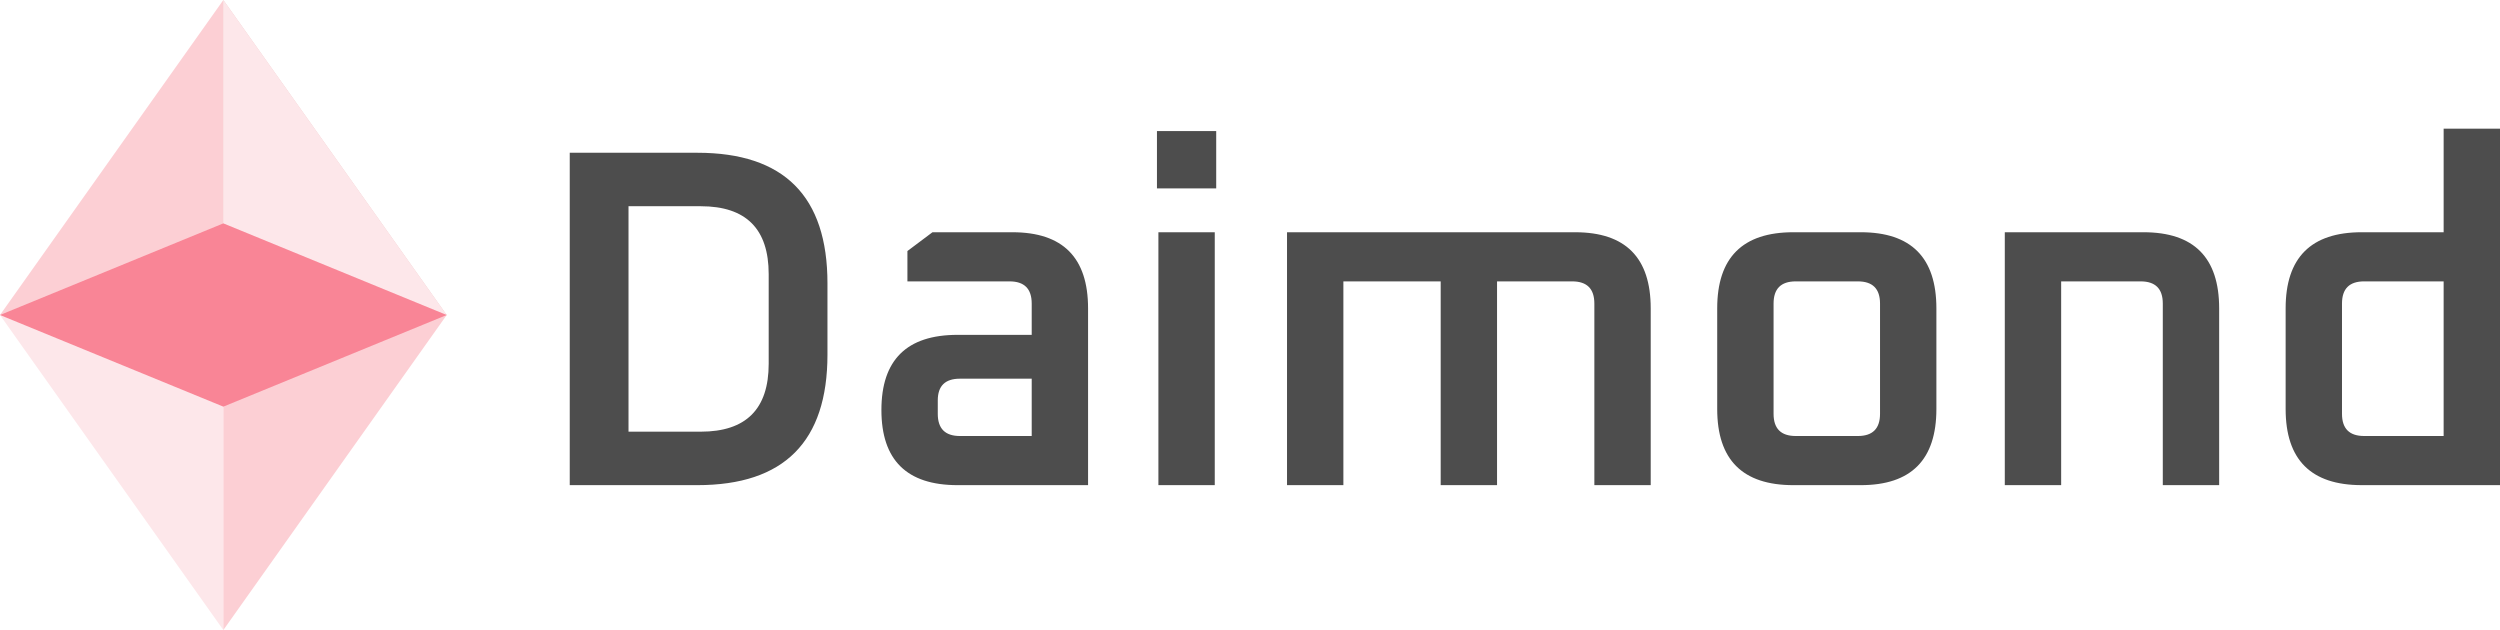
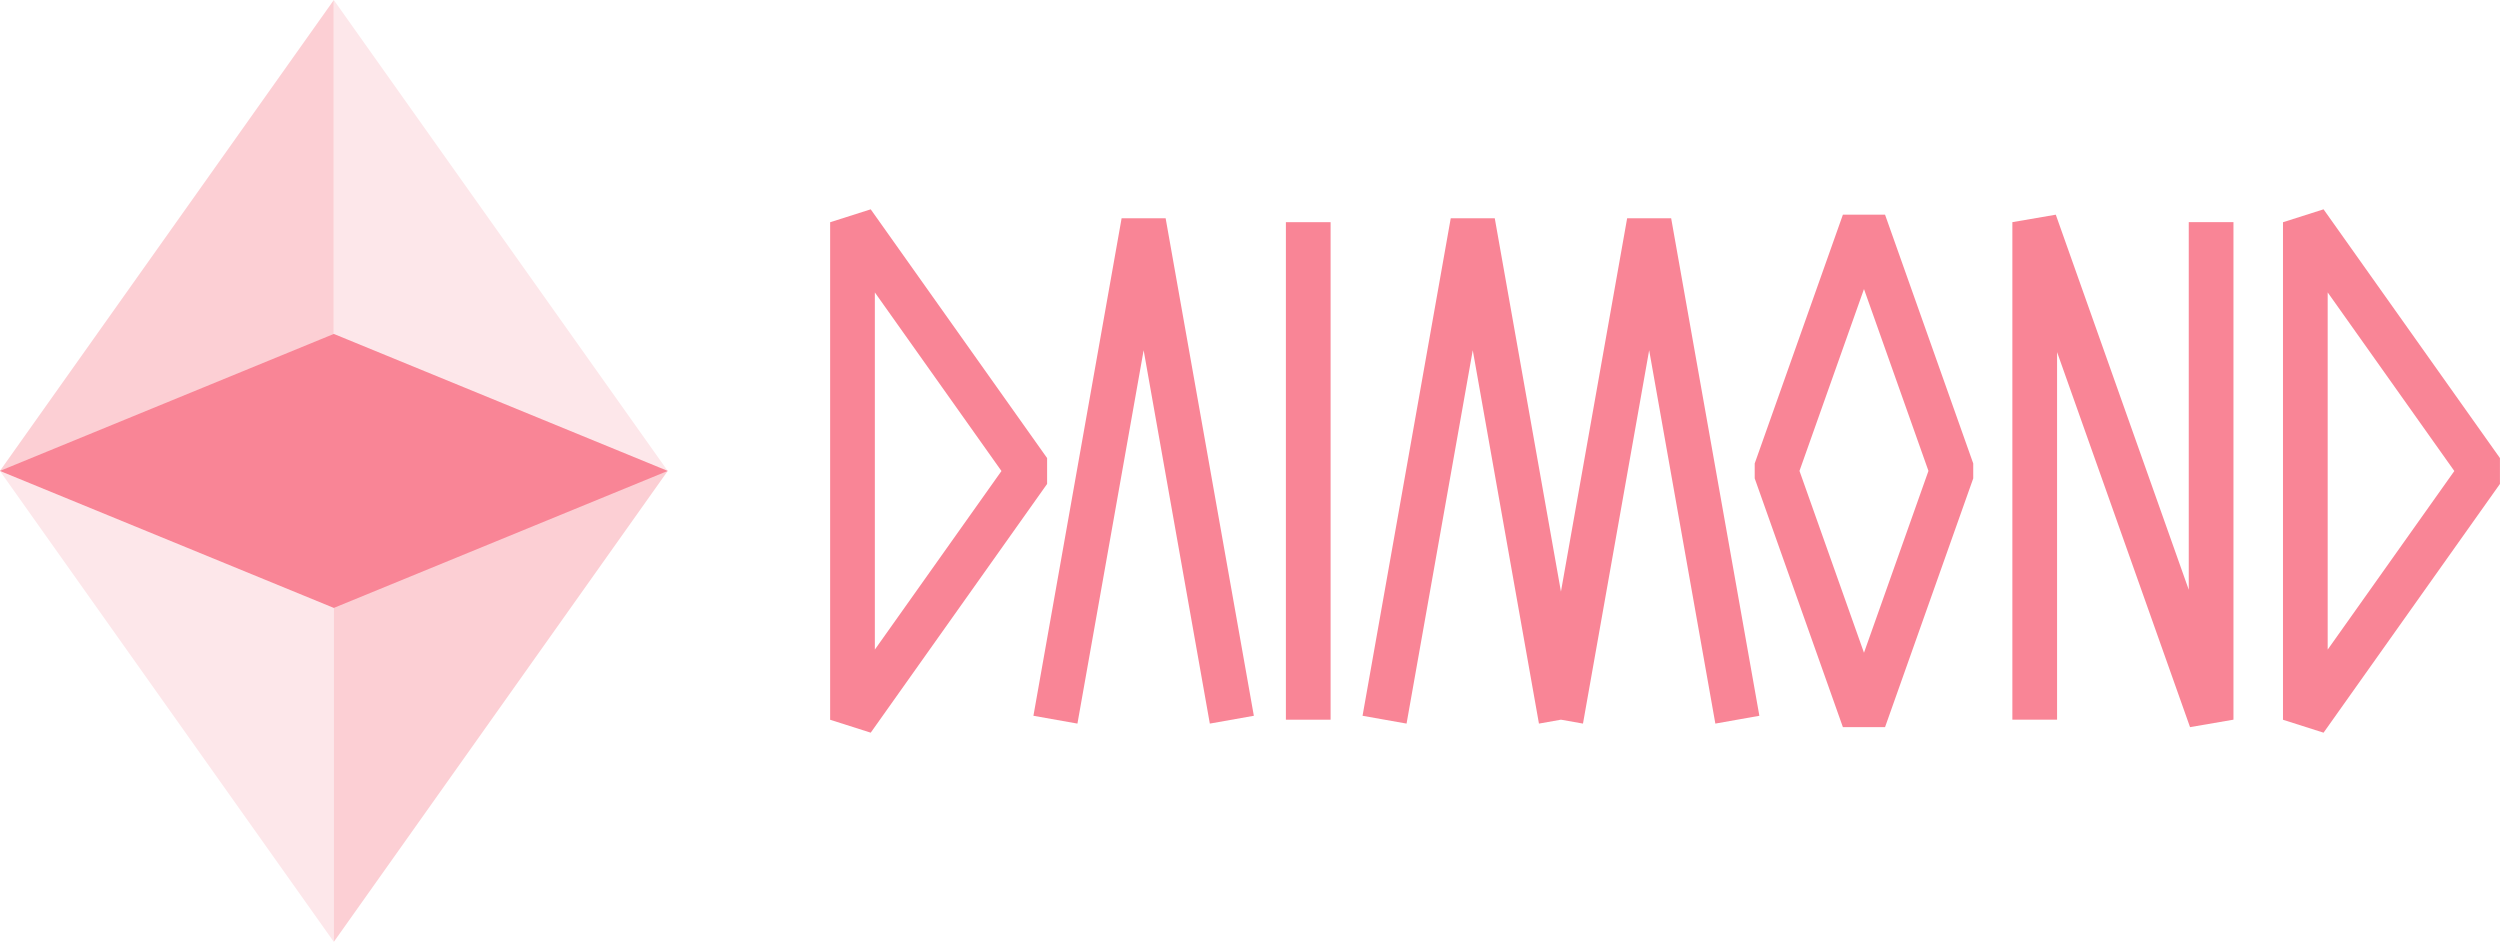
- <svg xmlns="http://www.w3.org/2000/svg" width="334.42mm" height="84.273mm" version="1.1" viewBox="0 0 334.42 84.273" xml:space="preserve">
-   <g transform="translate(-77.634 -105.72)">
-     <g>
-       <path d="m107.51 147.86v-42.137l-29.879 42.137z" fill="#fccfd4" />
-       <path d="m107.51 147.86v-42.137l29.879 42.137z" fill="#efc9c9" />
-       <path d="m107.51 147.86v-42.137l29.879 42.137z" fill="#fde7ea" />
-       <path d="m107.51 147.86v42.137l-29.879-42.137z" fill="#fde7ea" />
-       <path d="m107.51 147.86v42.137l29.879-42.137z" fill="#fccfd4" />
+ <svg xmlns="http://www.w3.org/2000/svg" width="223.7mm" height="84.273mm" version="1.1" viewBox="0 0 223.7 84.273" xml:space="preserve">
+   <g transform="translate(441.46 -610.12)">
+     <g transform="translate(-76.658)" fill="#f98596" stroke-width="4">
+       <path d="m-156.89 628.85-3.631 1.156v44.518l3.631 1.156 15.783-22.258v-2.314zm0.369 7.434 11.332 15.982-11.332 15.98z" stop-color="#000000" />
+       <path d="m-180.85 629.33-3.885 0.668v44.518h4v-32.889l11.898 33.557 3.885-0.668v-44.518h-4v32.893z" stop-color="#000000" />
+       <path d="m-199.9 629.33-7.891 22.26v1.336l7.891 22.258h3.772l7.891-22.258v-1.336l-7.891-22.26zm1.887 6.654 5.769 16.273-5.769 16.271-5.771-16.271z" stop-color="#000000" />
+       <path d="m-234.99 629.65-7.891 44.518 3.938 0.699 5.924-33.408 5.922 33.408 1.969-0.35 1.971 0.35 5.922-33.41 5.922 33.41 3.939-0.699-7.893-44.518h-3.938l-5.924 33.408-5.922-33.408z" stop-color="#000000" />
+       <path d="m-249.74 630v44.518h4v-44.518z" stop-color="#000000" />
+       <path d="m-264.44 629.65-7.891 44.518 3.938 0.699 5.924-33.408 5.922 33.408 3.939-0.699-7.893-44.518z" stop-color="#000000" />
+       <path d="m-286.89 628.85-3.631 1.156v44.518l3.631 1.156 15.783-22.258v-2.314zm0.369 7.436 11.33 15.98-11.33 15.979z" stop-color="#000000" />
    </g>
-     <path transform="matrix(.48329 0 0 .48329 -130.11 -119.12)" d="m587.55 599.51v-92h35.333q36 0 36 36.133v19.733q0 36.133-36 36.133zm16.267-14.8h20q18.8 0 18.8-18.8v-24.8q0-18.8-18.8-18.8h-20zm91.066 14.8q-21.067 0-21.067-20.8 0-20.8 21.067-20.8h20.533v-8.667q0-6.133-6.133-6.133h-28.267v-8.4l6.933-5.2h22.133q20.933 0 20.933 21.067v48.933zm-5.467-19.733q0 6.133 6.133 6.133h19.867v-15.867h-19.867q-6.133 0-6.133 6zm60.667-62.4v-15.867h16.4v15.867zm0.4 82.133v-70h15.6v70zm35.6 0v-70h79.733q20.933 0 20.933 21.067v48.933h-15.6v-50.267q0-6.133-6.133-6.133h-20.8v56.4h-15.6v-56.4h-26.933v56.4zm119.07-21.067v-27.867q0-21.067 21.067-21.067h18.667q20.933 0 20.933 21.067v27.867q0 21.067-20.933 21.067h-18.667q-21.067 0-21.067-21.067zm15.6 1.333q0 6.133 6.133 6.133h17.2q6.133 0 6.133-6.133v-30.533q0-6.133-6.133-6.133h-17.2q-6.133 0-6.133 6.133zm64 19.733v-70h38.4q20.933 0 20.933 21.067v48.933h-15.6v-50.267q0-6.133-6.133-6.133h-22v56.4zm77.733-21.067v-27.867q0-21.067 21.067-21.067h22.667v-28.667h15.6v98.666h-38.267q-21.067 0-21.067-21.067zm15.6 1.333q0 6.133 6.133 6.133h22v-42.8h-22q-6.133 0-6.133 6.133z" fill="#4d4d4d" stroke-linecap="square" stroke-width="11.339" style="white-space:pre" aria-label="Daimond" />
-     <path d="m107.51 135.6-29.879 12.258 29.879 12.258 29.879-12.258z" fill="#f98596" />
+     <g transform="translate(-519.1 261.59)">
+       <path d="m107.51 390.67v-42.137l-29.879 42.137z" fill="#fccfd4" />
+       <path d="m107.51 390.67v-42.137l29.879 42.137z" fill="#fde7ea" />
+       <path d="m107.51 390.67v42.137l-29.879-42.137z" fill="#fde7ea" />
+       <path d="m107.51 390.67v42.137l29.879-42.137z" fill="#fccfd4" />
+       <path d="m107.51 378.41-29.879 12.258 29.879 12.258 29.879-12.258z" fill="#f98596" />
+     </g>
  </g>
</svg>
